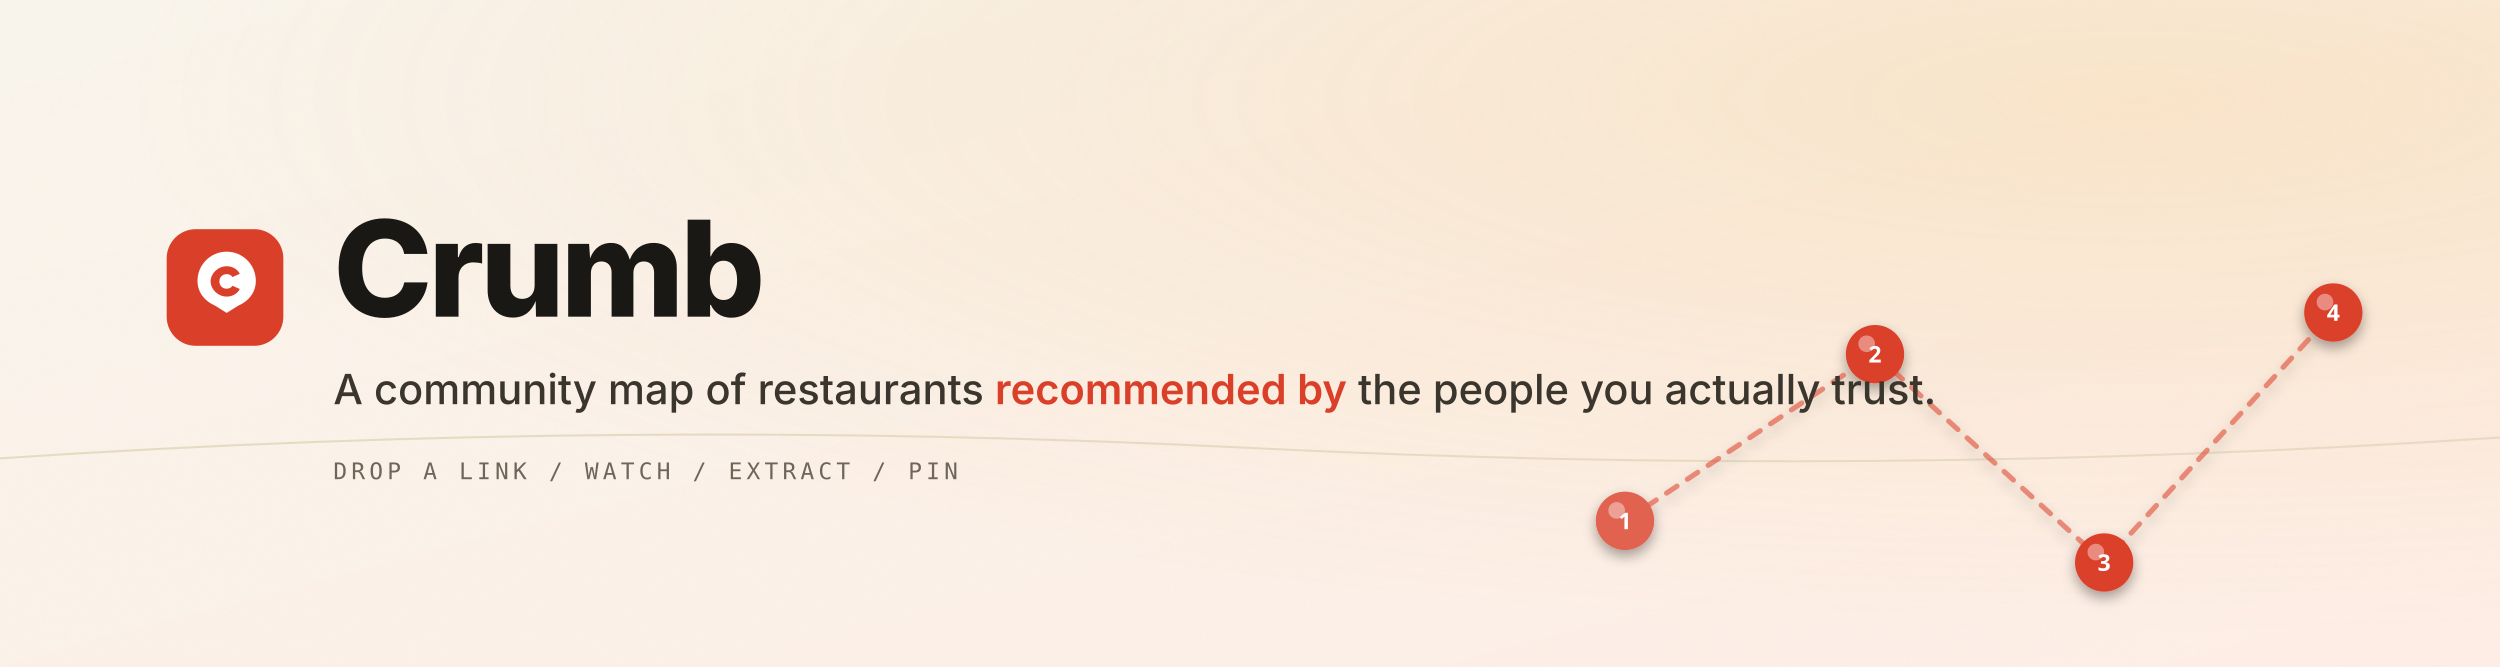
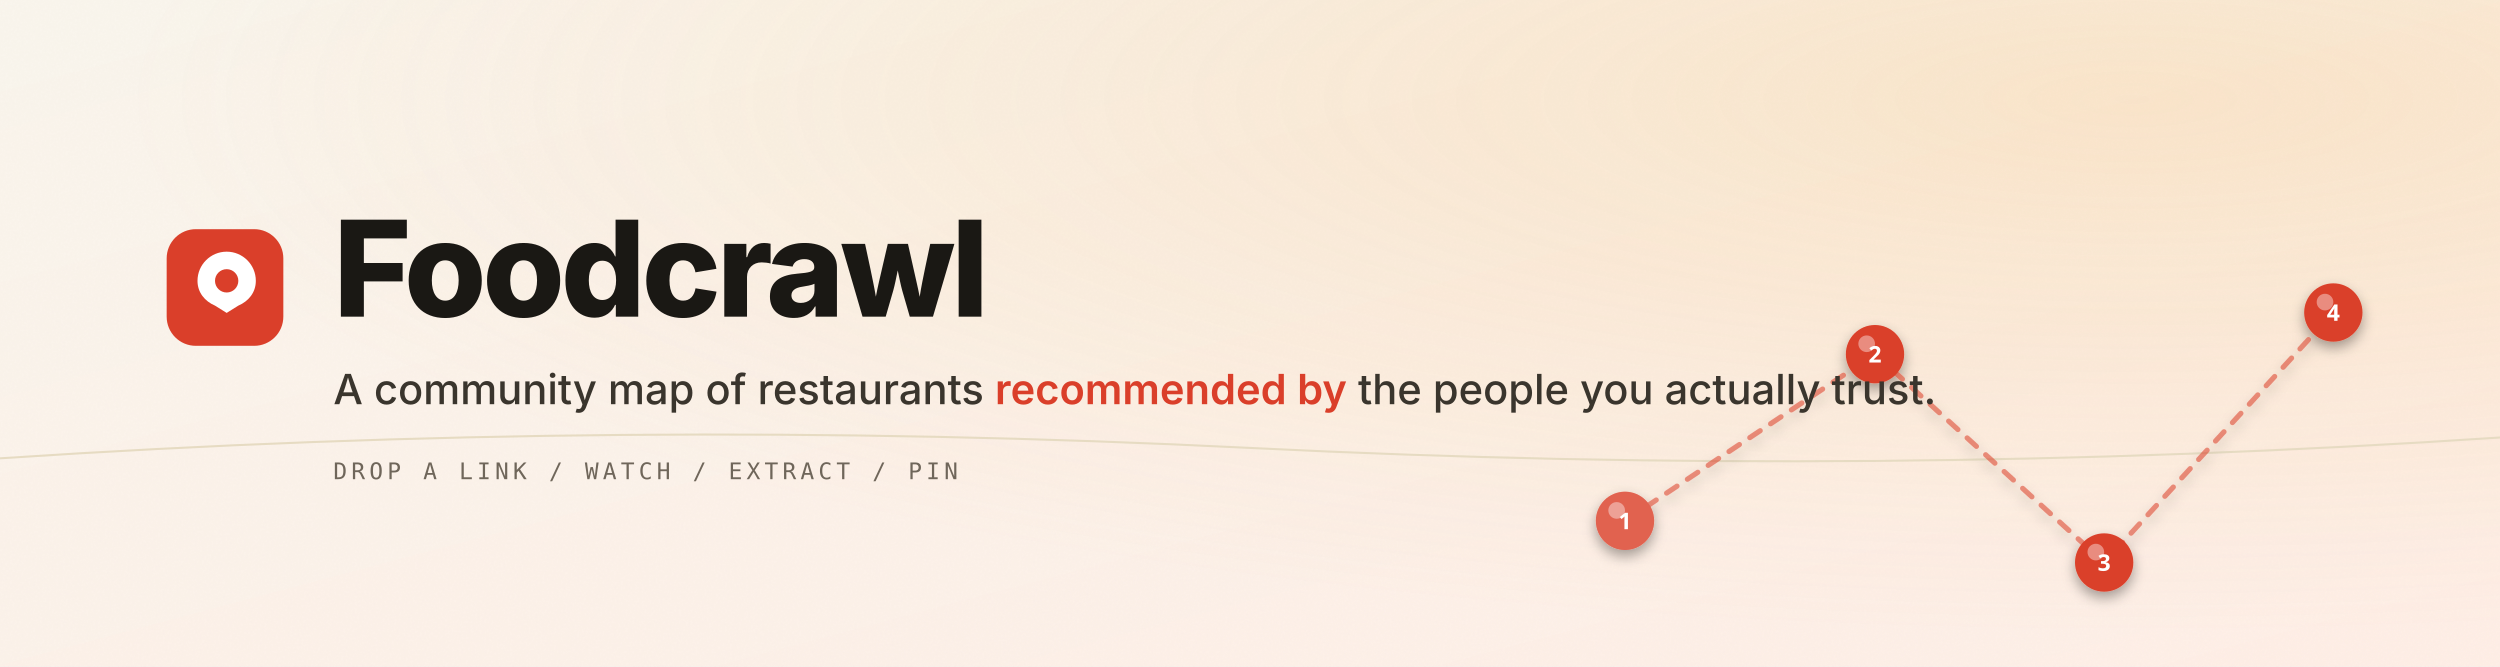
- <svg xmlns="http://www.w3.org/2000/svg" viewBox="0 0 1200 320" width="1200" height="320" role="img" aria-label="Crumb — restaurants from the people you actually trust">
+ <svg xmlns="http://www.w3.org/2000/svg" viewBox="0 0 1200 320" width="1200" height="320" role="img" aria-label="Foodcrawl — restaurants from the people you actually trust">
  <defs>
    <linearGradient id="bg" x1="0" y1="0" x2="1" y2="1">
      <stop offset="0" stop-color="#FAF6EE" />
      <stop offset="1" stop-color="#FFEFE7" />
    </linearGradient>
    <radialGradient id="warm" cx="0.85" cy="0.15" r="0.8">
      <stop offset="0" stop-color="#F2A93B" stop-opacity="0.18" />
      <stop offset="1" stop-color="#F2A93B" stop-opacity="0" />
    </radialGradient>
    <filter id="noise" x="0%" y="0%" width="100%" height="100%">
      <feTurbulence type="fractalNoise" baseFrequency="0.9" numOctaves="2" result="t" />
      <feColorMatrix in="t" values="0 0 0 0 0.4  0 0 0 0 0.35  0 0 0 0 0.25  0 0 0 0.04 0" />
      <feComposite in2="SourceGraphic" operator="in" />
    </filter>
    <filter id="pinShadow" x="-50%" y="-50%" width="200%" height="200%">
      <feGaussianBlur in="SourceAlpha" stdDeviation="3" />
      <feOffset dy="3" />
      <feComponentTransfer>
        <feFuncA type="linear" slope="0.35" />
      </feComponentTransfer>
      <feMerge>
        <feMergeNode />
        <feMergeNode in="SourceGraphic" />
      </feMerge>
    </filter>
  </defs>
  <rect width="1200" height="320" fill="url(#bg)" />
  <rect width="1200" height="320" fill="url(#warm)" />
  <rect width="1200" height="320" filter="url(#noise)" />
  <path d="M0 220 Q 300 200 600 215 T 1200 210" stroke="#E6DBC2" stroke-width="1" fill="none" />
  <g transform="translate(720, 70)" filter="url(#pinShadow)">
    <path d="M 60 180 L 180 100 L 290 200 L 400 80" stroke="#DA3F2A" stroke-width="2.5" stroke-dasharray="6 6" stroke-linecap="round" fill="none" opacity="0.55" />
    <g transform="translate(60,180)">
      <circle cx="0" cy="0" r="14" fill="#DA3F2A" />
      <circle cx="0" cy="0" r="14" fill="white" fill-opacity="0.18" />
      <circle cx="-4" cy="-5" r="4" fill="white" fill-opacity="0.4" />
      <text x="0" y="4" text-anchor="middle" font-family="ui-sans-serif, system-ui" font-size="11" font-weight="700" fill="white">1</text>
    </g>
    <g transform="translate(180,100)">
      <circle cx="0" cy="0" r="14" fill="#DA3F2A" />
      <circle cx="-4" cy="-5" r="4" fill="white" fill-opacity="0.4" />
      <text x="0" y="4" text-anchor="middle" font-family="ui-sans-serif, system-ui" font-size="11" font-weight="700" fill="white">2</text>
    </g>
    <g transform="translate(290,200)">
      <circle cx="0" cy="0" r="14" fill="#DA3F2A" />
      <circle cx="-4" cy="-5" r="4" fill="white" fill-opacity="0.4" />
      <text x="0" y="4" text-anchor="middle" font-family="ui-sans-serif, system-ui" font-size="11" font-weight="700" fill="white">3</text>
    </g>
    <g transform="translate(400,80)">
      <circle cx="0" cy="0" r="14" fill="#DA3F2A" />
      <circle cx="-4" cy="-5" r="4" fill="white" fill-opacity="0.4" />
      <text x="0" y="4" text-anchor="middle" font-family="ui-sans-serif, system-ui" font-size="11" font-weight="700" fill="white">4</text>
    </g>
  </g>
  <g transform="translate(80, 120)">
    <g transform="translate(0, -10)">
      <rect x="0" y="0" width="56" height="56" rx="14" fill="#DA3F2A" />
      <g transform="translate(12,8) scale(1.4)" fill="white">
-         <path fill-rule="evenodd" d="M12 2C6.48 2 2 6.48 2 12c0 4 2.5 7 6 8.5L12 23l4-2.5c3.5-1.5 6-4.5 6-8.5 0-5.52-4.48-10-10-10Zm0 5c2 0 3.7 1 4.5 2.6L14 10.7c-.5-.7-1.2-1-2-1-1.4 0-2.5 1-2.5 2.5S10.6 14.7 12 14.7c.8 0 1.5-.3 2-1l2.5 1.1c-.8 1.6-2.5 2.6-4.5 2.6-3 0-5.5-2.5-5.5-5.2C6.5 9.5 9 7 12 7Z" />
+         <path fill-rule="evenodd" d="M12 2C6.48 2 2 6.48 2 12c0 4 2.5 7 6 8.5L12 23l4-2.5c3.5-1.5 6-4.5 6-8.5 0-5.52-4.48-10-10-10Zm0 6a4 4 0 100 8 4 4 0 000-8Z" />
      </g>
    </g>
-     <text x="80" y="32" font-family="ui-sans-serif, system-ui, -apple-system" font-size="64" font-weight="800" fill="#1A1814" letter-spacing="-2">Crumb</text>
+     <text x="80" y="32" font-family="ui-sans-serif, system-ui, -apple-system" font-size="64" font-weight="800" fill="#1A1814" letter-spacing="-2">Foodcrawl</text>
    <text x="80" y="74" font-family="ui-sans-serif, system-ui, -apple-system" font-size="20" font-weight="500" fill="#3A352D">A community map of restaurants <tspan fill="#DA3F2A" font-weight="600">recommended by</tspan> the people you actually trust.</text>
    <text x="80" y="110" font-family="ui-monospace, SF Mono, Menlo, monospace" font-size="11" fill="#6F665A" letter-spacing="2">DROP A LINK / WATCH / EXTRACT / PIN</text>
  </g>
</svg>
